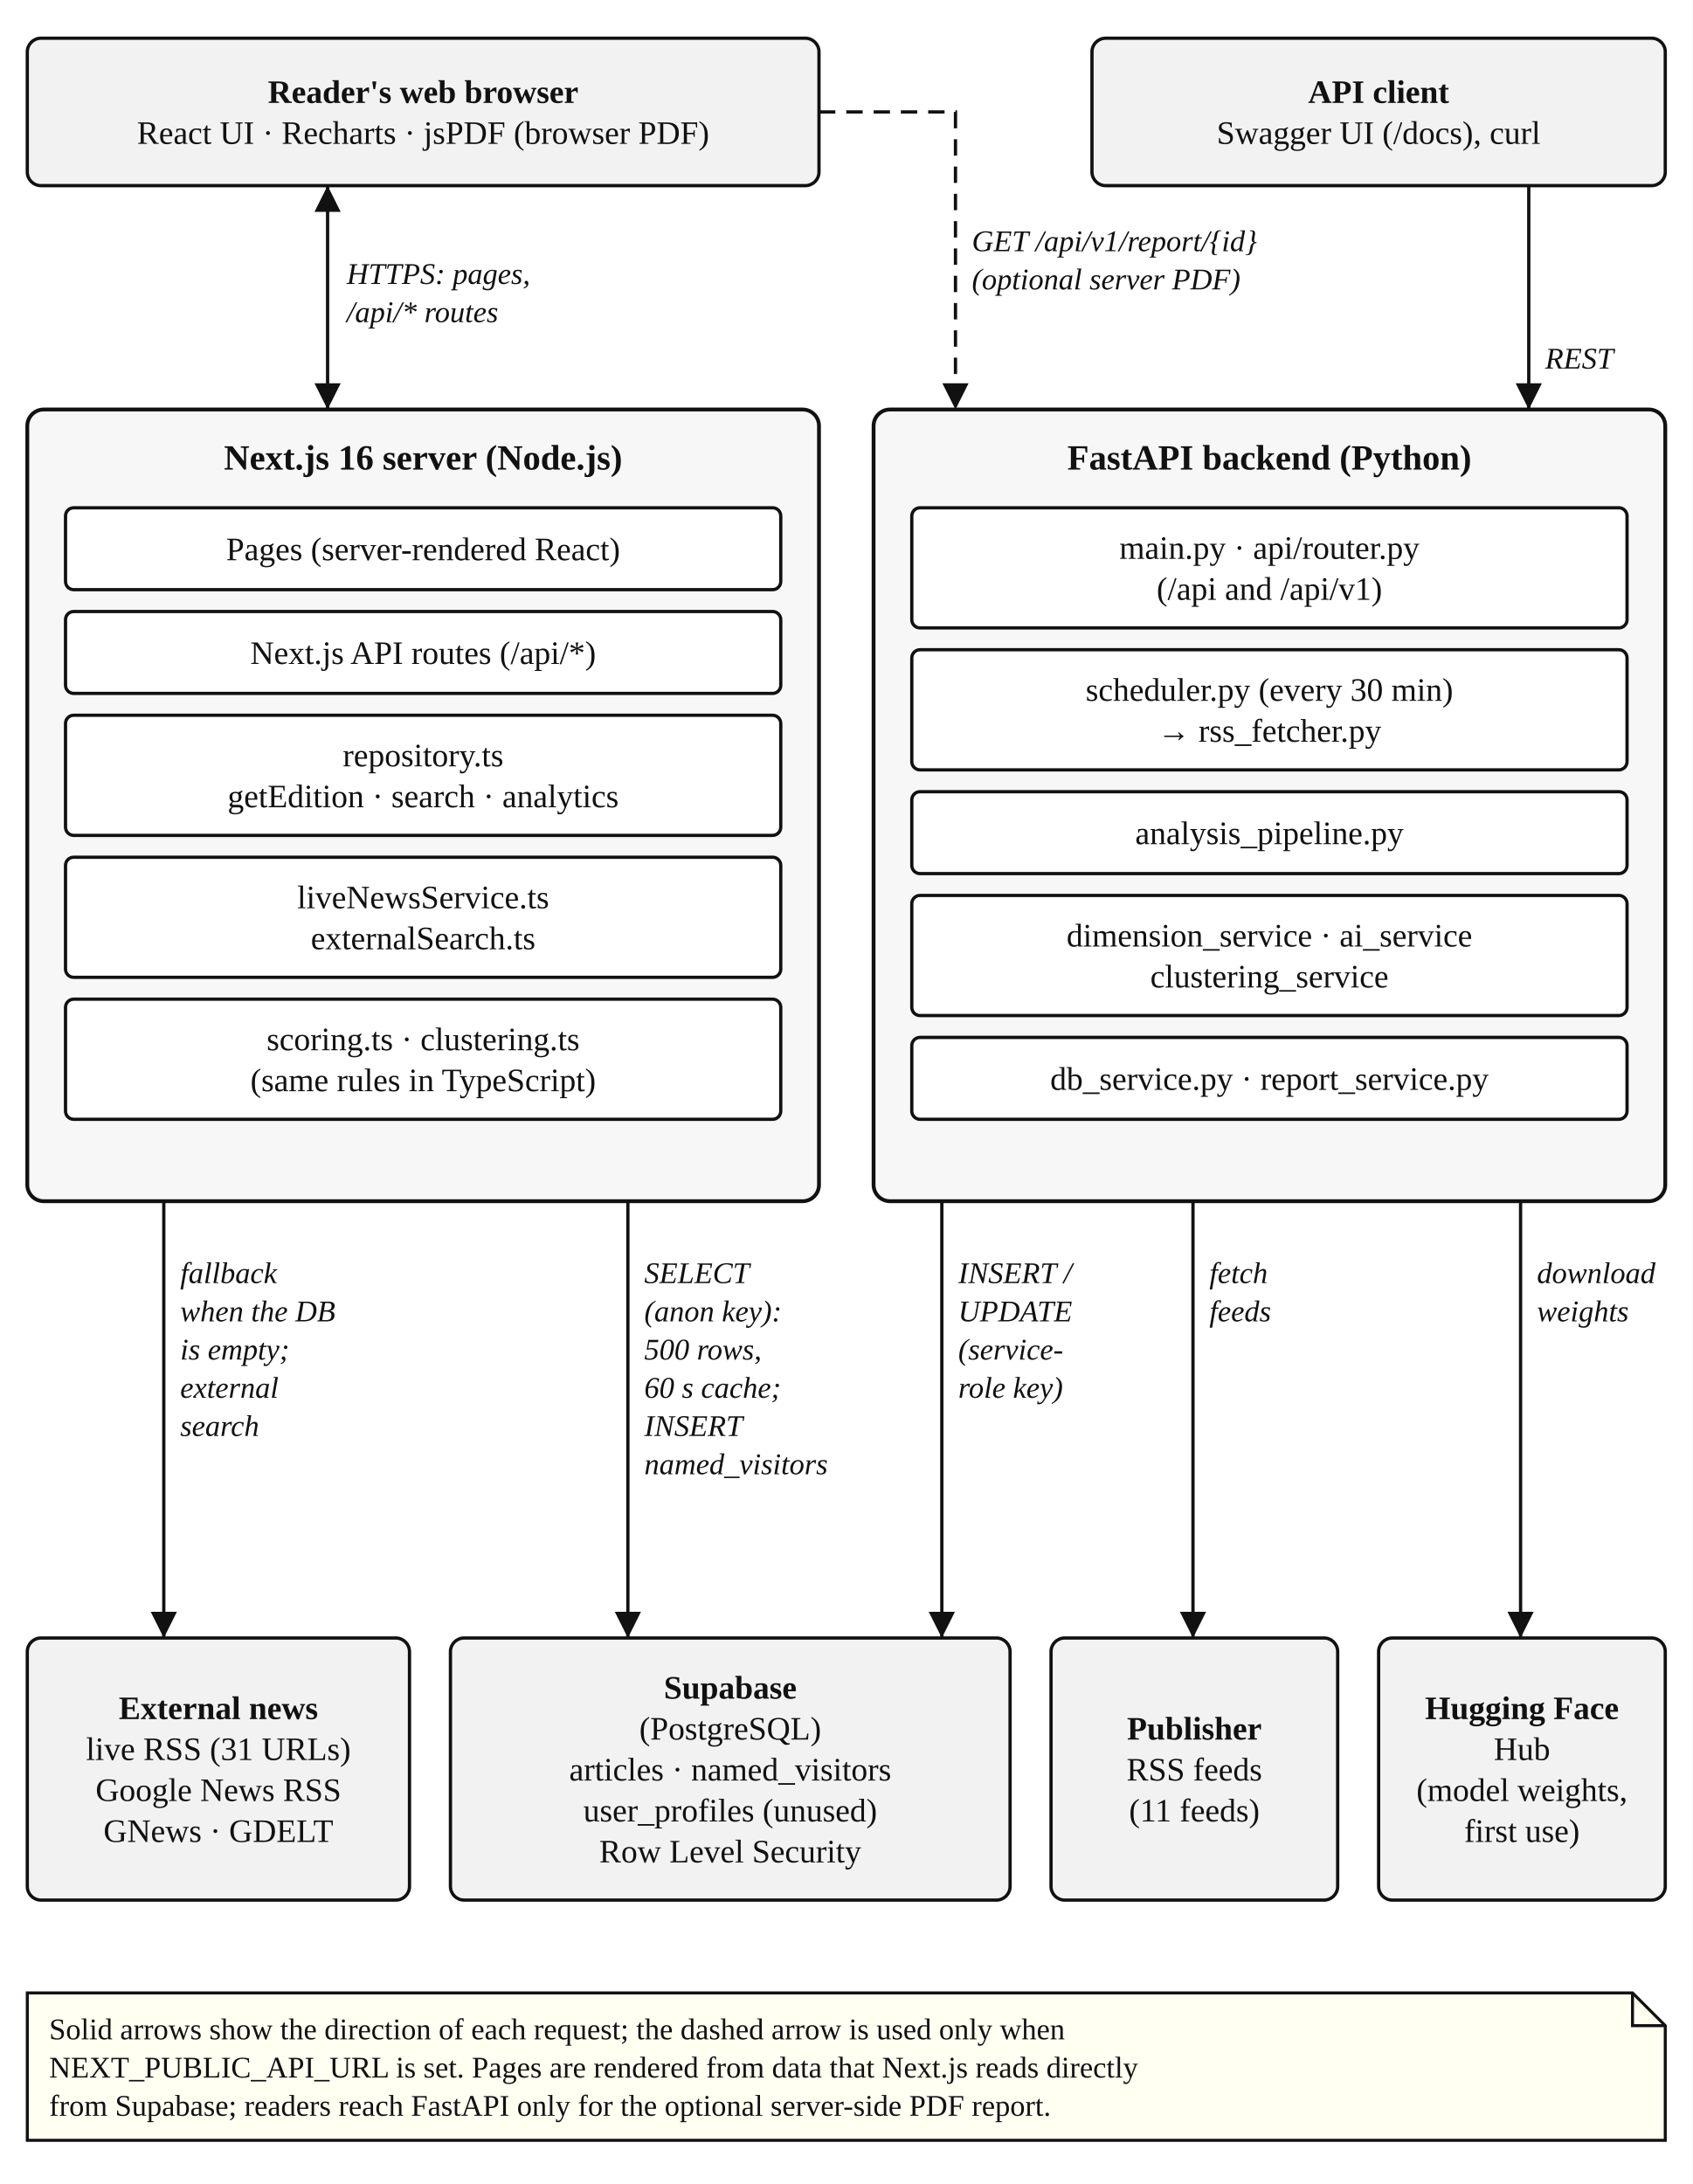
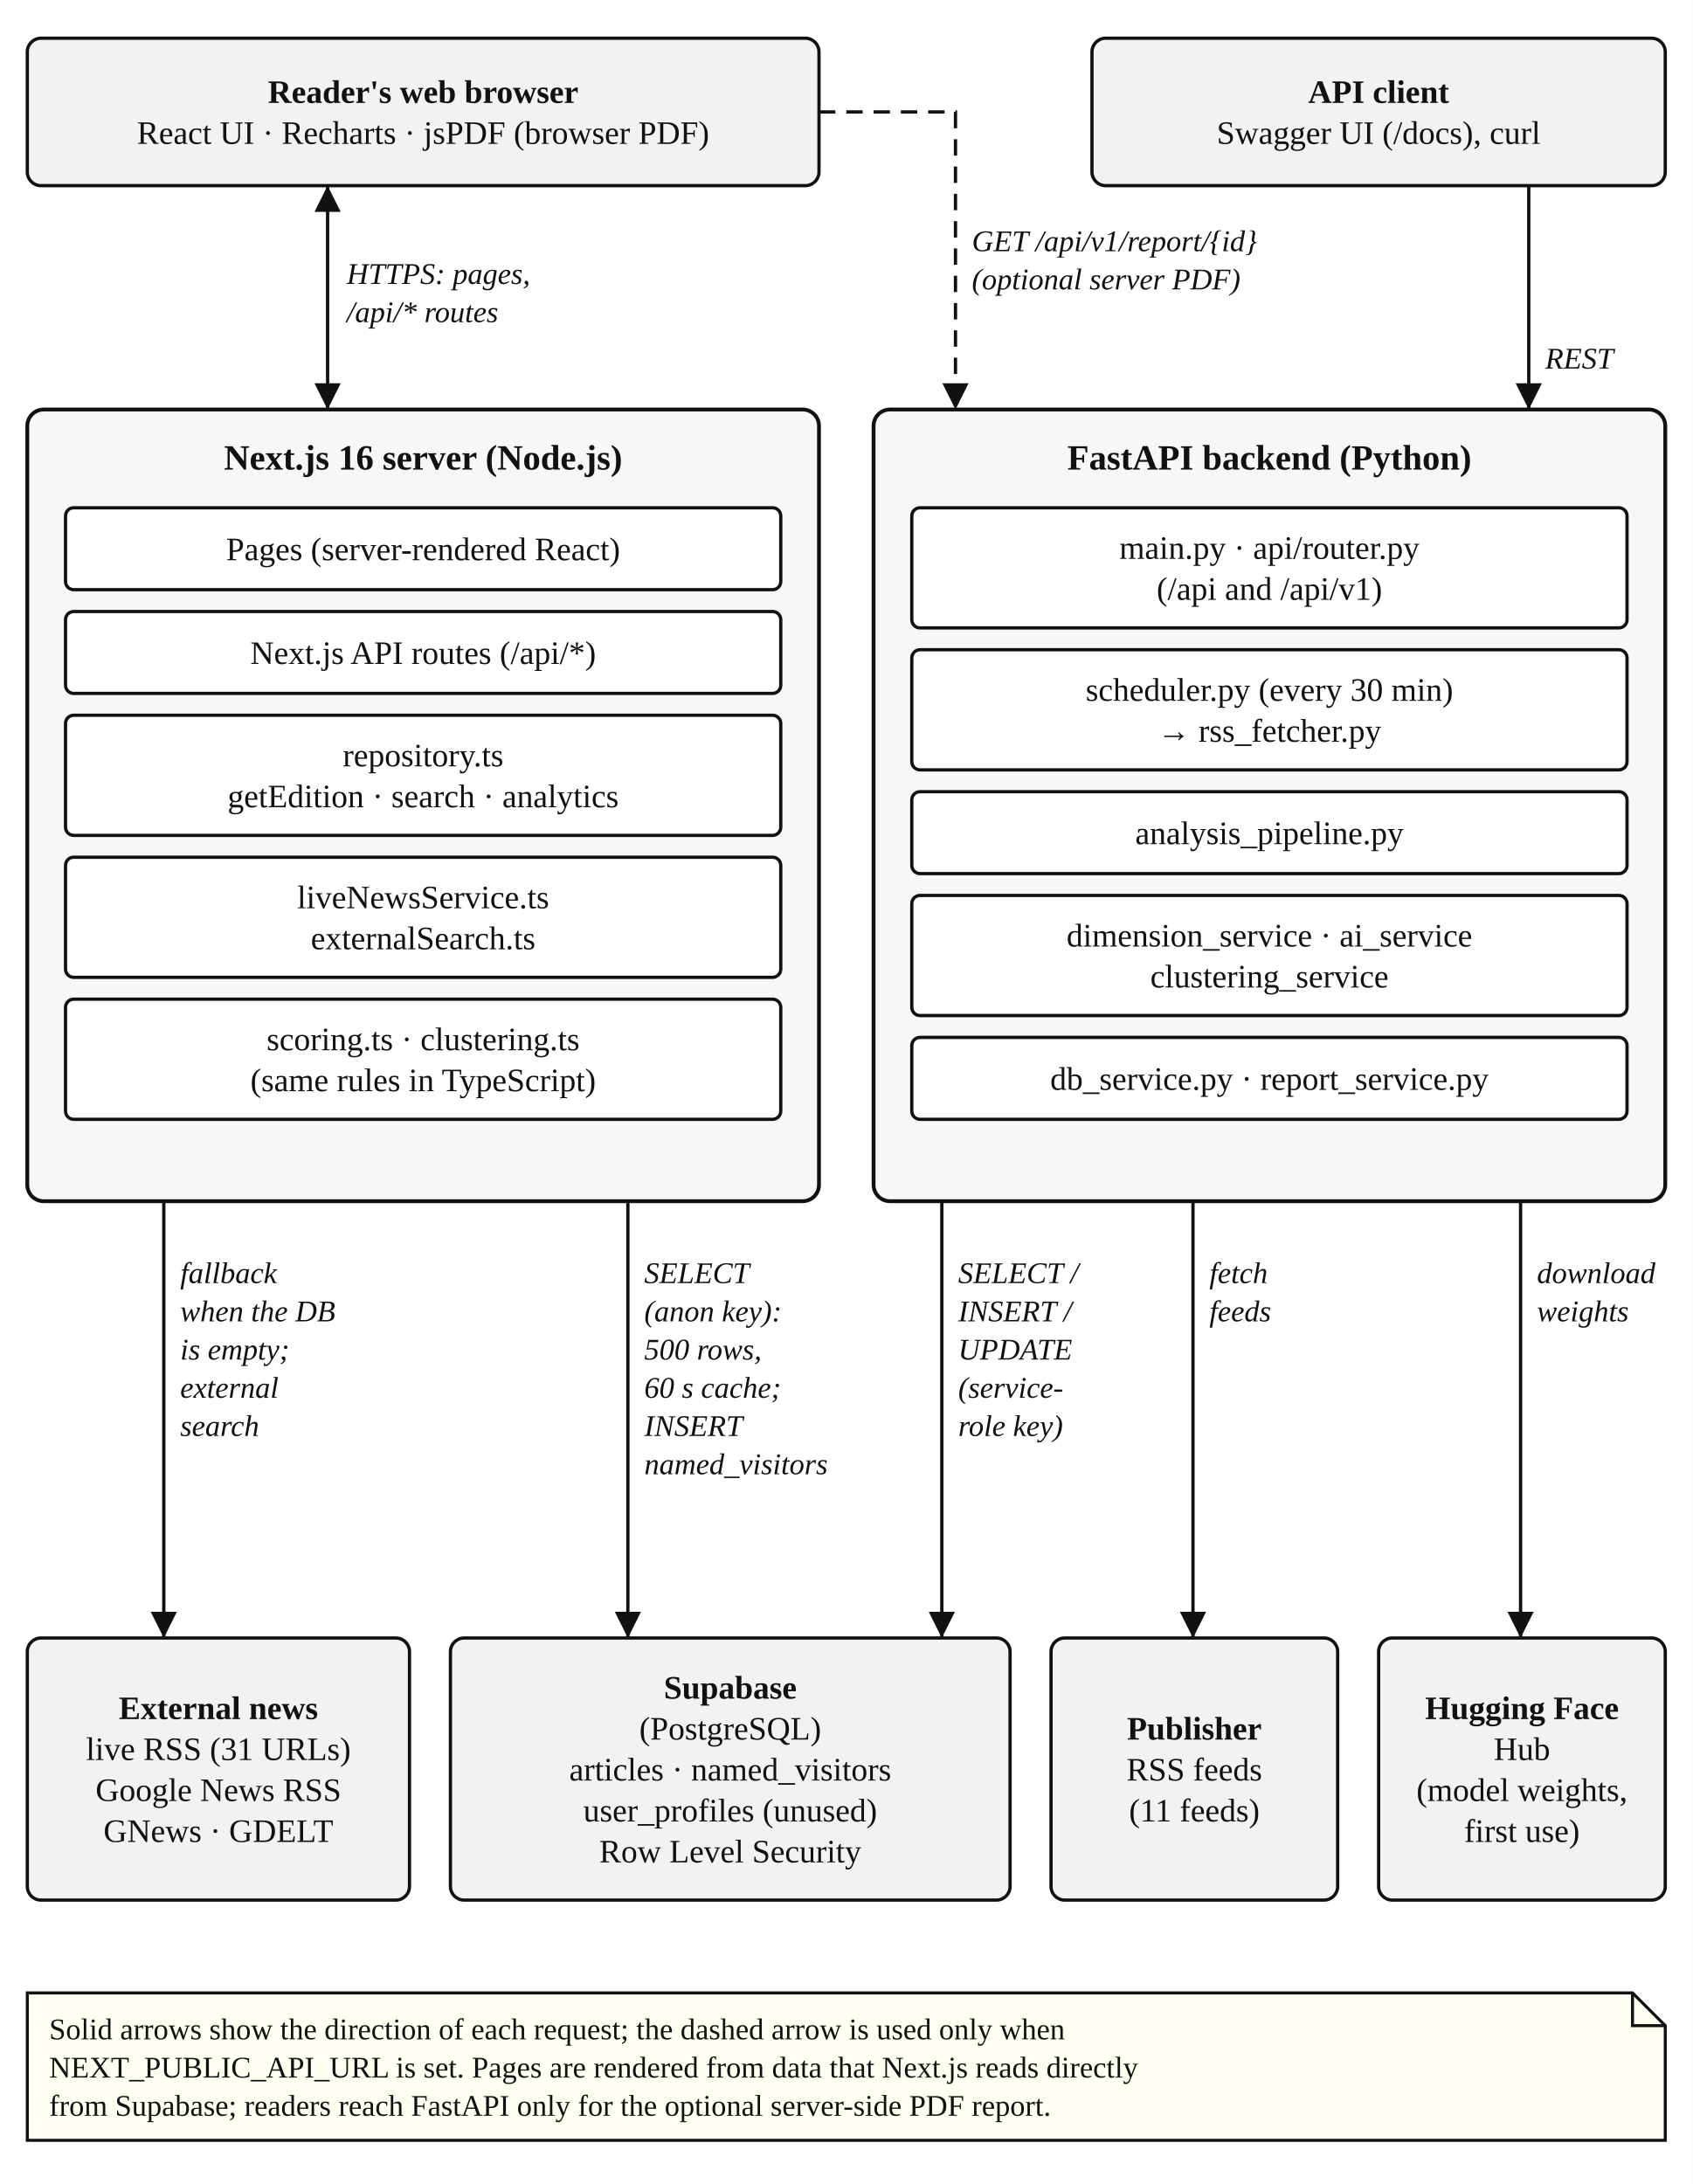
<svg xmlns="http://www.w3.org/2000/svg" viewBox="0 0 620 800" width="620" height="800">
  <defs>
    <marker id="open" viewBox="0 0 10 10" refX="10" refY="5" markerWidth="9" markerHeight="9" orient="auto-start-reverse">
      <path d="M0,0 L10,5 L0,10" fill="none" stroke="#111" stroke-width="1.3" />
    </marker>
    <marker id="solid" viewBox="0 0 10 10" refX="10" refY="5" markerWidth="8" markerHeight="8" orient="auto-start-reverse">
      <path d="M0,0 L10,5 L0,10 z" fill="#111" />
    </marker>
    <marker id="diamond" viewBox="0 0 16 10" refX="16" refY="5" markerWidth="16" markerHeight="10" markerUnits="userSpaceOnUse" orient="auto-start-reverse">
      <path d="M0,5 L8,0 L16,5 L8,10 z" fill="#111" />
    </marker>
  </defs>
  <rect width="100%" height="100%" fill="white" />
  <rect x="10" y="14" width="290" height="54" rx="5" fill="#f2f2f2" stroke="#111" stroke-width="1.2" />
  <text x="155.0" y="37.7" font-size="12" text-anchor="middle" font-weight="bold" font-style="normal" font-family="Liberation Serif, Times New Roman, serif" fill="#111">Reader's web browser</text>
  <text x="155.0" y="52.7" font-size="12" text-anchor="middle" font-weight="normal" font-style="normal" font-family="Liberation Serif, Times New Roman, serif" fill="#111">React UI · Recharts · jsPDF (browser PDF)</text>
  <rect x="400" y="14" width="210" height="54" rx="5" fill="#f2f2f2" stroke="#111" stroke-width="1.2" />
  <text x="505.0" y="37.7" font-size="12" text-anchor="middle" font-weight="bold" font-style="normal" font-family="Liberation Serif, Times New Roman, serif" fill="#111">API client</text>
  <text x="505.0" y="52.7" font-size="12" text-anchor="middle" font-weight="normal" font-style="normal" font-family="Liberation Serif, Times New Roman, serif" fill="#111">Swagger UI (/docs), curl</text>
  <rect x="10" y="150" width="290" height="290" rx="6" fill="#f7f7f7" stroke="#111" stroke-width="1.4" />
  <text x="155" y="172" font-size="13" text-anchor="middle" font-weight="bold" font-style="normal" font-family="Liberation Serif, Times New Roman, serif" fill="#111">Next.js 16 server (Node.js)</text>
  <rect x="24" y="186" width="262" height="30" rx="3" fill="white" stroke="#111" stroke-width="1.2" />
  <text x="155.0" y="205.2" font-size="12" text-anchor="middle" font-weight="normal" font-style="normal" font-family="Liberation Serif, Times New Roman, serif" fill="#111">Pages (server-rendered React)</text>
  <rect x="24" y="224" width="262" height="30" rx="3" fill="white" stroke="#111" stroke-width="1.2" />
  <text x="155.0" y="243.2" font-size="12" text-anchor="middle" font-weight="normal" font-style="normal" font-family="Liberation Serif, Times New Roman, serif" fill="#111">Next.js API routes (/api/*)</text>
  <rect x="24" y="262" width="262" height="44" rx="3" fill="white" stroke="#111" stroke-width="1.2" />
  <text x="155.0" y="280.7" font-size="12" text-anchor="middle" font-weight="normal" font-style="normal" font-family="Liberation Serif, Times New Roman, serif" fill="#111">repository.ts</text>
  <text x="155.0" y="295.7" font-size="12" text-anchor="middle" font-weight="normal" font-style="normal" font-family="Liberation Serif, Times New Roman, serif" fill="#111">getEdition · search · analytics</text>
  <rect x="24" y="314" width="262" height="44" rx="3" fill="white" stroke="#111" stroke-width="1.2" />
  <text x="155.0" y="332.7" font-size="12" text-anchor="middle" font-weight="normal" font-style="normal" font-family="Liberation Serif, Times New Roman, serif" fill="#111">liveNewsService.ts</text>
  <text x="155.0" y="347.7" font-size="12" text-anchor="middle" font-weight="normal" font-style="normal" font-family="Liberation Serif, Times New Roman, serif" fill="#111">externalSearch.ts</text>
  <rect x="24" y="366" width="262" height="44" rx="3" fill="white" stroke="#111" stroke-width="1.2" />
  <text x="155.0" y="384.7" font-size="12" text-anchor="middle" font-weight="normal" font-style="normal" font-family="Liberation Serif, Times New Roman, serif" fill="#111">scoring.ts · clustering.ts</text>
  <text x="155.0" y="399.7" font-size="12" text-anchor="middle" font-weight="normal" font-style="normal" font-family="Liberation Serif, Times New Roman, serif" fill="#111">(same rules in TypeScript)</text>
  <rect x="320" y="150" width="290" height="290" rx="6" fill="#f7f7f7" stroke="#111" stroke-width="1.4" />
  <text x="465" y="172" font-size="13" text-anchor="middle" font-weight="bold" font-style="normal" font-family="Liberation Serif, Times New Roman, serif" fill="#111">FastAPI backend (Python)</text>
  <rect x="334" y="186" width="262" height="44" rx="3" fill="white" stroke="#111" stroke-width="1.2" />
  <text x="465.0" y="204.7" font-size="12" text-anchor="middle" font-weight="normal" font-style="normal" font-family="Liberation Serif, Times New Roman, serif" fill="#111">main.py · api/router.py</text>
  <text x="465.0" y="219.7" font-size="12" text-anchor="middle" font-weight="normal" font-style="normal" font-family="Liberation Serif, Times New Roman, serif" fill="#111">(/api and /api/v1)</text>
  <rect x="334" y="238" width="262" height="44" rx="3" fill="white" stroke="#111" stroke-width="1.2" />
  <text x="465.0" y="256.7" font-size="12" text-anchor="middle" font-weight="normal" font-style="normal" font-family="Liberation Serif, Times New Roman, serif" fill="#111">scheduler.py (every 30 min)</text>
  <text x="465.0" y="271.7" font-size="12" text-anchor="middle" font-weight="normal" font-style="normal" font-family="Liberation Serif, Times New Roman, serif" fill="#111">→ rss_fetcher.py</text>
  <rect x="334" y="290" width="262" height="30" rx="3" fill="white" stroke="#111" stroke-width="1.2" />
  <text x="465.0" y="309.2" font-size="12" text-anchor="middle" font-weight="normal" font-style="normal" font-family="Liberation Serif, Times New Roman, serif" fill="#111">analysis_pipeline.py</text>
  <rect x="334" y="328" width="262" height="44" rx="3" fill="white" stroke="#111" stroke-width="1.2" />
  <text x="465.0" y="346.7" font-size="12" text-anchor="middle" font-weight="normal" font-style="normal" font-family="Liberation Serif, Times New Roman, serif" fill="#111">dimension_service · ai_service</text>
  <text x="465.0" y="361.7" font-size="12" text-anchor="middle" font-weight="normal" font-style="normal" font-family="Liberation Serif, Times New Roman, serif" fill="#111">clustering_service</text>
  <rect x="334" y="380" width="262" height="30" rx="3" fill="white" stroke="#111" stroke-width="1.2" />
  <text x="465.0" y="399.2" font-size="12" text-anchor="middle" font-weight="normal" font-style="normal" font-family="Liberation Serif, Times New Roman, serif" fill="#111">db_service.py · report_service.py</text>
  <polyline points="120,68 120,150" fill="none" stroke="#111" stroke-width="1.2" marker-end="url(#solid)" marker-start="url(#solid)" />
  <text x="127" y="104" font-size="11" text-anchor="start" font-weight="normal" font-style="italic" font-family="Liberation Serif, Times New Roman, serif" fill="#111">HTTPS: pages,</text>
  <text x="127" y="118" font-size="11" text-anchor="start" font-weight="normal" font-style="italic" font-family="Liberation Serif, Times New Roman, serif" fill="#111">/api/* routes</text>
  <polyline points="300,41 350,41 350,150" fill="none" stroke="#111" stroke-width="1.2" stroke-dasharray="6 4" marker-end="url(#solid)" />
  <text x="356" y="92" font-size="11" text-anchor="start" font-weight="normal" font-style="italic" font-family="Liberation Serif, Times New Roman, serif" fill="#111">GET /api/v1/report/{id}</text>
  <text x="356" y="106" font-size="11" text-anchor="start" font-weight="normal" font-style="italic" font-family="Liberation Serif, Times New Roman, serif" fill="#111">(optional server PDF)</text>
  <polyline points="560,68 560,150" fill="none" stroke="#111" stroke-width="1.2" marker-end="url(#solid)" />
  <text x="566" y="135" font-size="11" text-anchor="start" font-weight="normal" font-style="italic" font-family="Liberation Serif, Times New Roman, serif" fill="#111">REST</text>
  <rect x="10" y="600" width="140" height="96" rx="5" fill="#f2f2f2" stroke="#111" stroke-width="1.2" />
  <text x="80.0" y="629.7" font-size="12" text-anchor="middle" font-weight="bold" font-style="normal" font-family="Liberation Serif, Times New Roman, serif" fill="#111">External news</text>
  <text x="80.0" y="644.7" font-size="12" text-anchor="middle" font-weight="normal" font-style="normal" font-family="Liberation Serif, Times New Roman, serif" fill="#111">live RSS (31 URLs)</text>
  <text x="80.0" y="659.7" font-size="12" text-anchor="middle" font-weight="normal" font-style="normal" font-family="Liberation Serif, Times New Roman, serif" fill="#111">Google News RSS</text>
  <text x="80.0" y="674.7" font-size="12" text-anchor="middle" font-weight="normal" font-style="normal" font-family="Liberation Serif, Times New Roman, serif" fill="#111">GNews · GDELT</text>
  <rect x="165" y="600" width="205" height="96" rx="5" fill="#f2f2f2" stroke="#111" stroke-width="1.2" />
  <text x="267.5" y="622.2" font-size="12" text-anchor="middle" font-weight="bold" font-style="normal" font-family="Liberation Serif, Times New Roman, serif" fill="#111">Supabase</text>
  <text x="267.5" y="637.2" font-size="12" text-anchor="middle" font-weight="normal" font-style="normal" font-family="Liberation Serif, Times New Roman, serif" fill="#111">(PostgreSQL)</text>
  <text x="267.5" y="652.2" font-size="12" text-anchor="middle" font-weight="normal" font-style="normal" font-family="Liberation Serif, Times New Roman, serif" fill="#111">articles · named_visitors</text>
  <text x="267.5" y="667.2" font-size="12" text-anchor="middle" font-weight="normal" font-style="normal" font-family="Liberation Serif, Times New Roman, serif" fill="#111">user_profiles (unused)</text>
  <text x="267.5" y="682.2" font-size="12" text-anchor="middle" font-weight="normal" font-style="normal" font-family="Liberation Serif, Times New Roman, serif" fill="#111">Row Level Security</text>
  <rect x="385" y="600" width="105" height="96" rx="5" fill="#f2f2f2" stroke="#111" stroke-width="1.2" />
  <text x="437.5" y="637.2" font-size="12" text-anchor="middle" font-weight="bold" font-style="normal" font-family="Liberation Serif, Times New Roman, serif" fill="#111">Publisher</text>
  <text x="437.5" y="652.2" font-size="12" text-anchor="middle" font-weight="normal" font-style="normal" font-family="Liberation Serif, Times New Roman, serif" fill="#111">RSS feeds</text>
  <text x="437.5" y="667.2" font-size="12" text-anchor="middle" font-weight="normal" font-style="normal" font-family="Liberation Serif, Times New Roman, serif" fill="#111">(11 feeds)</text>
  <rect x="505" y="600" width="105" height="96" rx="5" fill="#f2f2f2" stroke="#111" stroke-width="1.2" />
  <text x="557.5" y="629.7" font-size="12" text-anchor="middle" font-weight="bold" font-style="normal" font-family="Liberation Serif, Times New Roman, serif" fill="#111">Hugging Face</text>
  <text x="557.5" y="644.7" font-size="12" text-anchor="middle" font-weight="normal" font-style="normal" font-family="Liberation Serif, Times New Roman, serif" fill="#111">Hub</text>
  <text x="557.5" y="659.7" font-size="12" text-anchor="middle" font-weight="normal" font-style="normal" font-family="Liberation Serif, Times New Roman, serif" fill="#111">(model weights,</text>
  <text x="557.5" y="674.7" font-size="12" text-anchor="middle" font-weight="normal" font-style="normal" font-family="Liberation Serif, Times New Roman, serif" fill="#111">first use)</text>
  <polyline points="60,440 60,600" fill="none" stroke="#111" stroke-width="1.2" marker-end="url(#solid)" />
  <text x="66" y="470" font-size="11" text-anchor="start" font-weight="normal" font-style="italic" font-family="Liberation Serif, Times New Roman, serif" fill="#111">fallback</text>
  <text x="66" y="484" font-size="11" text-anchor="start" font-weight="normal" font-style="italic" font-family="Liberation Serif, Times New Roman, serif" fill="#111">when the DB</text>
  <text x="66" y="498" font-size="11" text-anchor="start" font-weight="normal" font-style="italic" font-family="Liberation Serif, Times New Roman, serif" fill="#111">is empty;</text>
  <text x="66" y="512" font-size="11" text-anchor="start" font-weight="normal" font-style="italic" font-family="Liberation Serif, Times New Roman, serif" fill="#111">external</text>
  <text x="66" y="526" font-size="11" text-anchor="start" font-weight="normal" font-style="italic" font-family="Liberation Serif, Times New Roman, serif" fill="#111">search</text>
  <polyline points="230,440 230,600" fill="none" stroke="#111" stroke-width="1.2" marker-end="url(#solid)" />
  <text x="236" y="470" font-size="11" text-anchor="start" font-weight="normal" font-style="italic" font-family="Liberation Serif, Times New Roman, serif" fill="#111">SELECT</text>
  <text x="236" y="484" font-size="11" text-anchor="start" font-weight="normal" font-style="italic" font-family="Liberation Serif, Times New Roman, serif" fill="#111">(anon key):</text>
  <text x="236" y="498" font-size="11" text-anchor="start" font-weight="normal" font-style="italic" font-family="Liberation Serif, Times New Roman, serif" fill="#111">500 rows,</text>
  <text x="236" y="512" font-size="11" text-anchor="start" font-weight="normal" font-style="italic" font-family="Liberation Serif, Times New Roman, serif" fill="#111">60 s cache;</text>
  <text x="236" y="526" font-size="11" text-anchor="start" font-weight="normal" font-style="italic" font-family="Liberation Serif, Times New Roman, serif" fill="#111">INSERT</text>
  <text x="236" y="540" font-size="11" text-anchor="start" font-weight="normal" font-style="italic" font-family="Liberation Serif, Times New Roman, serif" fill="#111">named_visitors</text>
  <polyline points="345,440 345,600" fill="none" stroke="#111" stroke-width="1.2" marker-end="url(#solid)" />
-   <text x="351" y="470" font-size="11" text-anchor="start" font-weight="normal" font-style="italic" font-family="Liberation Serif, Times New Roman, serif" fill="#111">INSERT /</text>
-   <text x="351" y="484" font-size="11" text-anchor="start" font-weight="normal" font-style="italic" font-family="Liberation Serif, Times New Roman, serif" fill="#111">UPDATE</text>
-   <text x="351" y="498" font-size="11" text-anchor="start" font-weight="normal" font-style="italic" font-family="Liberation Serif, Times New Roman, serif" fill="#111">(service-</text>
-   <text x="351" y="512" font-size="11" text-anchor="start" font-weight="normal" font-style="italic" font-family="Liberation Serif, Times New Roman, serif" fill="#111">role key)</text>
+   <text x="351" y="470" font-size="11" text-anchor="start" font-weight="normal" font-style="italic" font-family="Liberation Serif, Times New Roman, serif" fill="#111">SELECT /</text>
+   <text x="351" y="484" font-size="11" text-anchor="start" font-weight="normal" font-style="italic" font-family="Liberation Serif, Times New Roman, serif" fill="#111">INSERT /</text>
+   <text x="351" y="498" font-size="11" text-anchor="start" font-weight="normal" font-style="italic" font-family="Liberation Serif, Times New Roman, serif" fill="#111">UPDATE</text>
+   <text x="351" y="512" font-size="11" text-anchor="start" font-weight="normal" font-style="italic" font-family="Liberation Serif, Times New Roman, serif" fill="#111">(service-</text>
+   <text x="351" y="526" font-size="11" text-anchor="start" font-weight="normal" font-style="italic" font-family="Liberation Serif, Times New Roman, serif" fill="#111">role key)</text>
  <polyline points="437,440 437,600" fill="none" stroke="#111" stroke-width="1.2" marker-end="url(#solid)" />
  <text x="443" y="470" font-size="11" text-anchor="start" font-weight="normal" font-style="italic" font-family="Liberation Serif, Times New Roman, serif" fill="#111">fetch</text>
  <text x="443" y="484" font-size="11" text-anchor="start" font-weight="normal" font-style="italic" font-family="Liberation Serif, Times New Roman, serif" fill="#111">feeds</text>
  <polyline points="557,440 557,600" fill="none" stroke="#111" stroke-width="1.2" marker-end="url(#solid)" />
  <text x="563" y="470" font-size="11" text-anchor="start" font-weight="normal" font-style="italic" font-family="Liberation Serif, Times New Roman, serif" fill="#111">download</text>
  <text x="563" y="484" font-size="11" text-anchor="start" font-weight="normal" font-style="italic" font-family="Liberation Serif, Times New Roman, serif" fill="#111">weights</text>
  <path d="M10,730 H598 L610,742 V784 H10 Z" fill="#fffff2" stroke="#111" stroke-width="1.1" />
  <path d="M598,730 V742 H610" fill="none" stroke="#111" stroke-width="1.1" />
  <text x="18" y="747" font-size="11" text-anchor="start" font-weight="normal" font-style="normal" font-family="Liberation Serif, Times New Roman, serif" fill="#111">Solid arrows show the direction of each request; the dashed arrow is used only when</text>
  <text x="18" y="761" font-size="11" text-anchor="start" font-weight="normal" font-style="normal" font-family="Liberation Serif, Times New Roman, serif" fill="#111">NEXT_PUBLIC_API_URL is set. Pages are rendered from data that Next.js reads directly</text>
  <text x="18" y="775" font-size="11" text-anchor="start" font-weight="normal" font-style="normal" font-family="Liberation Serif, Times New Roman, serif" fill="#111">from Supabase; readers reach FastAPI only for the optional server-side PDF report.</text>
</svg>
